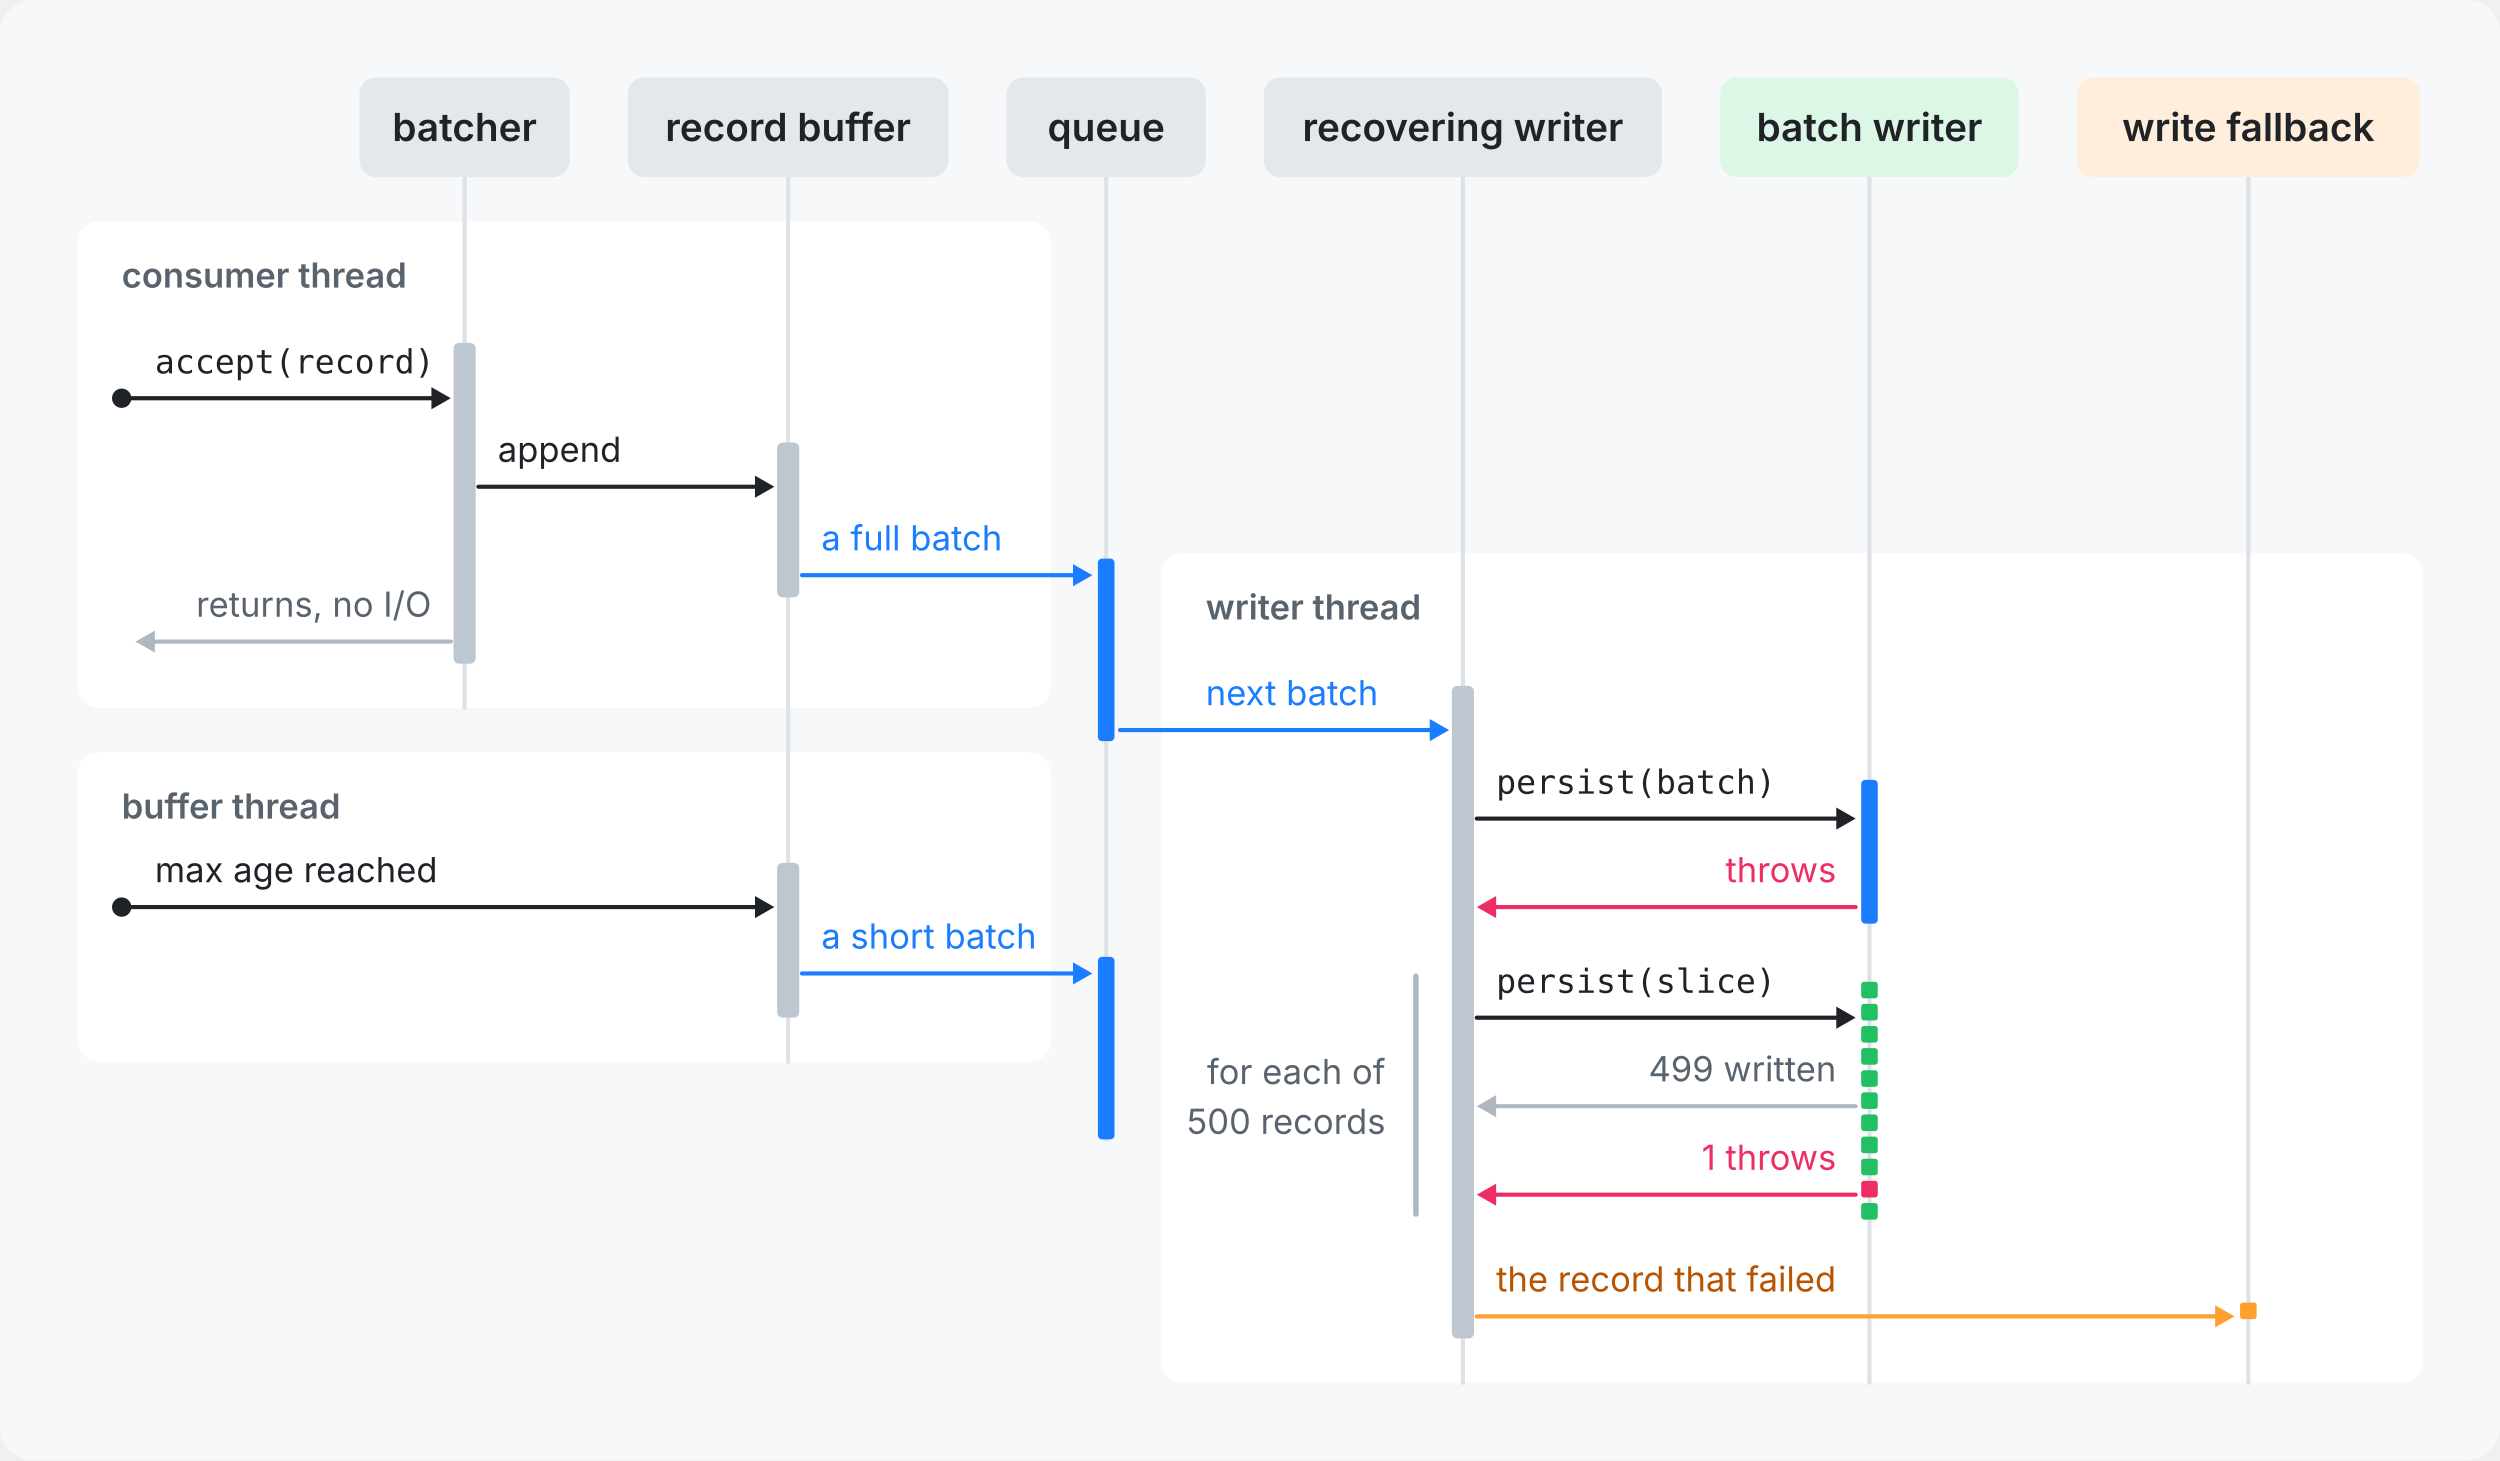
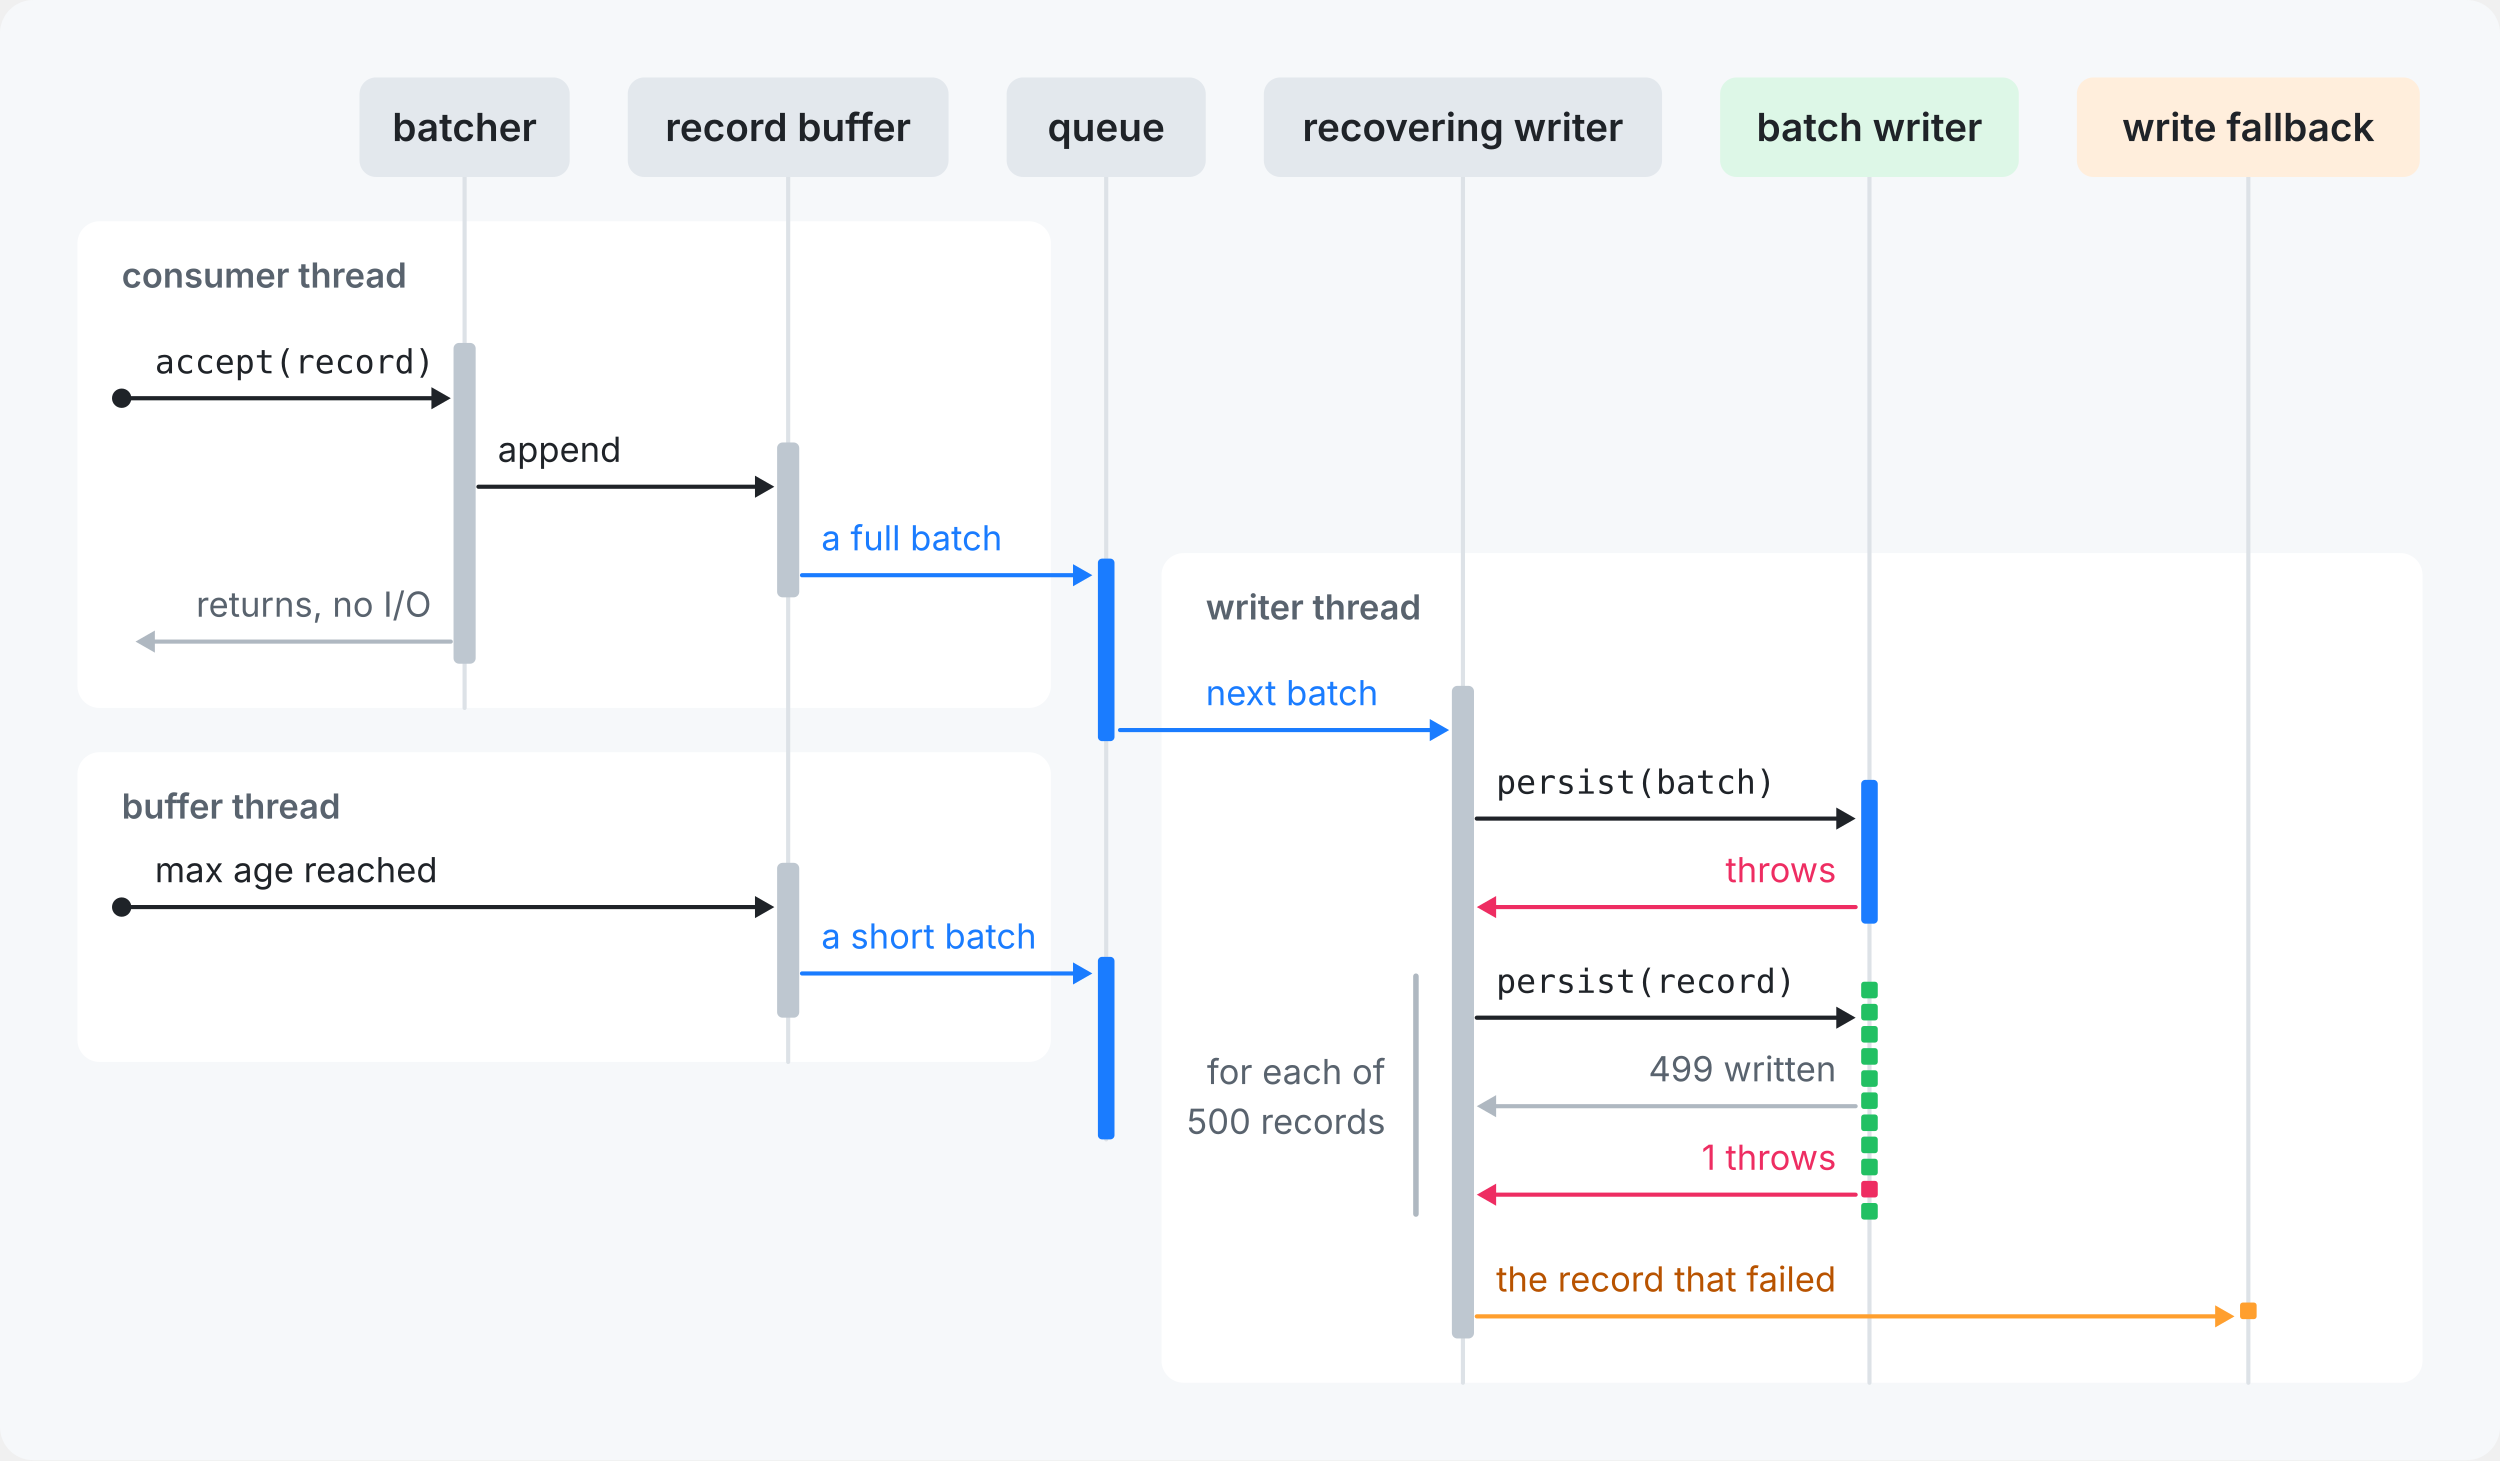
<svg xmlns="http://www.w3.org/2000/svg" viewBox="0 0 904 528" width="904" height="528" role="img">
  <rect width="904" height="528" rx="12" fill="#F6F8FA" />
  <g transform="translate(12,12)">
    <rect x="16.0" y="68.0" width="352.0" height="176.0" rx="8" fill="#FFFFFF" />
    <text x="32.0" y="92.0" font-family="-apple-system, BlinkMacSystemFont, 'Segoe UI', Inter, Helvetica, Arial, sans-serif" font-size="12.5" font-weight="600" fill="#59636E" text-anchor="start">consumer thread</text>
    <rect x="16.0" y="260.0" width="352.0" height="112.0" rx="8" fill="#FFFFFF" />
    <text x="32.0" y="284.0" font-family="-apple-system, BlinkMacSystemFont, 'Segoe UI', Inter, Helvetica, Arial, sans-serif" font-size="12.5" font-weight="600" fill="#59636E" text-anchor="start">buffer thread</text>
    <rect x="408.0" y="188.0" width="456.0" height="300.0" rx="8" fill="#FFFFFF" />
    <text x="424.0" y="212.0" font-family="-apple-system, BlinkMacSystemFont, 'Segoe UI', Inter, Helvetica, Arial, sans-serif" font-size="12.5" font-weight="600" fill="#59636E" text-anchor="start">writer thread</text>
    <path d="M156,52 L156,244" stroke="#DDE2E7" stroke-width="1.5" fill="none" stroke-linecap="round" stroke-linejoin="round" />
    <path d="M273.0,52 L273.0,372" stroke="#DDE2E7" stroke-width="1.5" fill="none" stroke-linecap="round" stroke-linejoin="round" />
    <path d="M388.0,52 L388.0,400" stroke="#DDE2E7" stroke-width="1.5" fill="none" stroke-linecap="round" stroke-linejoin="round" />
    <path d="M517.0,52 L517.0,488" stroke="#DDE2E7" stroke-width="1.5" fill="none" stroke-linecap="round" stroke-linejoin="round" />
    <path d="M664.0,52 L664.0,488" stroke="#DDE2E7" stroke-width="1.5" fill="none" stroke-linecap="round" stroke-linejoin="round" />
    <path d="M801.0,52 L801.0,488" stroke="#DDE2E7" stroke-width="1.5" fill="none" stroke-linecap="round" stroke-linejoin="round" />
    <rect x="118.0" y="16.0" width="76.0" height="36.0" rx="6" fill="#E3E8ED" />
    <text x="156.0" y="39.0" font-family="-apple-system, BlinkMacSystemFont, 'Segoe UI', Inter, Helvetica, Arial, sans-serif" font-size="14" font-weight="600" fill="#1F2328" text-anchor="middle">batcher</text>
    <rect x="215.0" y="16.0" width="116.0" height="36.0" rx="6" fill="#E3E8ED" />
    <text x="273.0" y="39.0" font-family="-apple-system, BlinkMacSystemFont, 'Segoe UI', Inter, Helvetica, Arial, sans-serif" font-size="14" font-weight="600" fill="#1F2328" text-anchor="middle">record buffer</text>
    <rect x="352.0" y="16.0" width="72.0" height="36.0" rx="6" fill="#E3E8ED" />
    <text x="388.0" y="39.0" font-family="-apple-system, BlinkMacSystemFont, 'Segoe UI', Inter, Helvetica, Arial, sans-serif" font-size="14" font-weight="600" fill="#1F2328" text-anchor="middle">queue</text>
    <rect x="445.0" y="16.0" width="144.0" height="36.0" rx="6" fill="#E3E8ED" />
    <text x="517.0" y="39.0" font-family="-apple-system, BlinkMacSystemFont, 'Segoe UI', Inter, Helvetica, Arial, sans-serif" font-size="14" font-weight="600" fill="#1F2328" text-anchor="middle">recovering writer</text>
    <rect x="610.0" y="16.0" width="108.0" height="36.0" rx="6" fill="#DDF7E7" />
    <text x="664.0" y="39.0" font-family="-apple-system, BlinkMacSystemFont, 'Segoe UI', Inter, Helvetica, Arial, sans-serif" font-size="14" font-weight="600" fill="#1F2328" text-anchor="middle">batch writer</text>
    <rect x="739.0" y="16.0" width="124.0" height="36.0" rx="6" fill="#FFEEDC" />
    <text x="801.0" y="39.0" font-family="-apple-system, BlinkMacSystemFont, 'Segoe UI', Inter, Helvetica, Arial, sans-serif" font-size="14" font-weight="600" fill="#1F2328" text-anchor="middle">write fallback</text>
    <rect x="152.0" y="112.0" width="8.0" height="116.0" rx="2" fill="#BEC7D0" />
    <rect x="269.0" y="148.0" width="8.0" height="56.0" rx="2" fill="#BEC7D0" />
    <rect x="269.0" y="300.0" width="8.0" height="56.0" rx="2" fill="#BEC7D0" />
    <rect x="513.0" y="236.0" width="8.0" height="236.0" rx="2" fill="#BEC7D0" />
    <rect x="385.0" y="190.0" width="6.0" height="66.0" rx="1.5" fill="#1A7CFF" />
    <rect x="385.0" y="334.0" width="6.0" height="66.0" rx="1.5" fill="#1A7CFF" />
    <rect x="661.0" y="270.0" width="6.0" height="52.0" rx="1.5" fill="#1A7CFF" />
    <rect x="661.0" y="343.0" width="6.0" height="6.0" rx="1" fill="#22C063" />
    <rect x="661.0" y="351.0" width="6.0" height="6.0" rx="1" fill="#22C063" />
    <rect x="661.0" y="359.0" width="6.0" height="6.0" rx="1" fill="#22C063" />
    <rect x="661.0" y="367.0" width="6.0" height="6.0" rx="1" fill="#22C063" />
    <rect x="661.0" y="375.0" width="6.0" height="6.0" rx="1" fill="#22C063" />
    <rect x="661.0" y="383.0" width="6.0" height="6.0" rx="1" fill="#22C063" />
    <rect x="661.0" y="391.0" width="6.0" height="6.0" rx="1" fill="#22C063" />
    <rect x="661.0" y="399.0" width="6.0" height="6.0" rx="1" fill="#22C063" />
    <rect x="661.0" y="407.0" width="6.0" height="6.0" rx="1" fill="#22C063" />
    <rect x="661.0" y="415.0" width="6.0" height="6.0" rx="1" fill="#EE2D62" />
    <rect x="661.0" y="423.0" width="6.0" height="6.0" rx="1" fill="#22C063" />
    <rect x="798.0" y="459.0" width="6.0" height="6.0" rx="1" fill="#FF9F2E" />
    <circle cx="32" cy="132" r="3.5" fill="#1F2328" />
    <circle cx="32" cy="316" r="3.5" fill="#1F2328" />
    <path d="M32,132 L145,132" stroke="#1F2328" stroke-width="1.5" fill="none" stroke-linecap="round" stroke-linejoin="round" />
    <path d="M144,128 L151,132 L144,136 Z" fill="#1F2328" />
    <text x="44.0" y="123.0" font-family="ui-monospace, SFMono-Regular, 'SF Mono', Menlo, Consolas, monospace" font-size="12" font-weight="400" fill="#1F2328" text-anchor="start">accept(record)</text>
    <path d="M161,164 L262.0,164" stroke="#1F2328" stroke-width="1.5" fill="none" stroke-linecap="round" stroke-linejoin="round" />
    <path d="M261.0,160 L268.0,164 L261.0,168 Z" fill="#1F2328" />
    <text x="168.0" y="155.0" font-family="-apple-system, BlinkMacSystemFont, 'Segoe UI', Inter, Helvetica, Arial, sans-serif" font-size="12.5" font-weight="400" fill="#1F2328" text-anchor="start">append</text>
    <path d="M278.0,196 L377.0,196" stroke="#1A7CFF" stroke-width="1.5" fill="none" stroke-linecap="round" stroke-linejoin="round" />
    <path d="M376.0,192 L383.0,196 L376.0,200 Z" fill="#1A7CFF" />
    <text x="285.0" y="187.0" font-family="-apple-system, BlinkMacSystemFont, 'Segoe UI', Inter, Helvetica, Arial, sans-serif" font-size="12.5" font-weight="400" fill="#1A7CFF" text-anchor="start">a full batch</text>
    <path d="M151,220 L43,220" stroke="#AFB8C1" stroke-width="1.5" fill="none" stroke-linecap="round" stroke-linejoin="round" />
    <path d="M44,216 L37,220 L44,224 Z" fill="#AFB8C1" />
    <text x="144.0" y="211.0" font-family="-apple-system, BlinkMacSystemFont, 'Segoe UI', Inter, Helvetica, Arial, sans-serif" font-size="12.5" font-weight="400" fill="#59636E" text-anchor="end">returns, no I/O</text>
    <path d="M32,316 L262.0,316" stroke="#1F2328" stroke-width="1.5" fill="none" stroke-linecap="round" stroke-linejoin="round" />
    <path d="M261.0,312 L268.0,316 L261.0,320 Z" fill="#1F2328" />
    <text x="44.0" y="307.0" font-family="-apple-system, BlinkMacSystemFont, 'Segoe UI', Inter, Helvetica, Arial, sans-serif" font-size="12.5" font-weight="400" fill="#1F2328" text-anchor="start">max age reached</text>
    <path d="M278.0,340 L377.0,340" stroke="#1A7CFF" stroke-width="1.5" fill="none" stroke-linecap="round" stroke-linejoin="round" />
    <path d="M376.0,336 L383.0,340 L376.0,344 Z" fill="#1A7CFF" />
    <text x="285.0" y="331.0" font-family="-apple-system, BlinkMacSystemFont, 'Segoe UI', Inter, Helvetica, Arial, sans-serif" font-size="12.5" font-weight="400" fill="#1A7CFF" text-anchor="start">a short batch</text>
    <path d="M393.0,252 L506.0,252" stroke="#1A7CFF" stroke-width="1.5" fill="none" stroke-linecap="round" stroke-linejoin="round" />
    <path d="M505.0,248 L512.0,252 L505.0,256 Z" fill="#1A7CFF" />
    <text x="424.0" y="243.0" font-family="-apple-system, BlinkMacSystemFont, 'Segoe UI', Inter, Helvetica, Arial, sans-serif" font-size="12.5" font-weight="400" fill="#1A7CFF" text-anchor="start">next batch</text>
    <path d="M522.0,284 L653.0,284" stroke="#1F2328" stroke-width="1.5" fill="none" stroke-linecap="round" stroke-linejoin="round" />
    <path d="M652.0,280 L659.0,284 L652.0,288 Z" fill="#1F2328" />
    <text x="529.0" y="275.0" font-family="ui-monospace, SFMono-Regular, 'SF Mono', Menlo, Consolas, monospace" font-size="12" font-weight="400" fill="#1F2328" text-anchor="start">persist(batch)</text>
    <path d="M659.0,316 L528.0,316" stroke="#EE2D62" stroke-width="1.5" fill="none" stroke-linecap="round" stroke-linejoin="round" />
    <path d="M529.0,312 L522.0,316 L529.0,320 Z" fill="#EE2D62" />
    <text x="652.0" y="307.0" font-family="-apple-system, BlinkMacSystemFont, 'Segoe UI', Inter, Helvetica, Arial, sans-serif" font-size="12.5" font-weight="400" fill="#EE2D62" text-anchor="end">throws</text>
    <rect x="499.0" y="340.0" width="2.0" height="88.0" rx="1" fill="#AFB8C1" />
    <text x="489.0" y="380.0" font-family="-apple-system, BlinkMacSystemFont, 'Segoe UI', Inter, Helvetica, Arial, sans-serif" font-size="12.5" font-weight="400" fill="#59636E" text-anchor="end">for each of</text>
    <text x="489.0" y="398.0" font-family="-apple-system, BlinkMacSystemFont, 'Segoe UI', Inter, Helvetica, Arial, sans-serif" font-size="12.5" font-weight="400" fill="#59636E" text-anchor="end">500 records</text>
    <path d="M522.0,356 L653.0,356" stroke="#1F2328" stroke-width="1.5" fill="none" stroke-linecap="round" stroke-linejoin="round" />
    <path d="M652.0,352 L659.0,356 L652.0,360 Z" fill="#1F2328" />
-     <text x="529.0" y="347.0" font-family="ui-monospace, SFMono-Regular, 'SF Mono', Menlo, Consolas, monospace" font-size="12" font-weight="400" fill="#1F2328" text-anchor="start">persist(slice)</text>
+     <text x="529.0" y="347.0" font-family="ui-monospace, SFMono-Regular, 'SF Mono', Menlo, Consolas, monospace" font-size="12" font-weight="400" fill="#1F2328" text-anchor="start">persist(record)</text>
    <path d="M659.0,388 L528.0,388" stroke="#AFB8C1" stroke-width="1.5" fill="none" stroke-linecap="round" stroke-linejoin="round" />
    <path d="M529.0,384 L522.0,388 L529.0,392 Z" fill="#AFB8C1" />
    <text x="652.0" y="379.0" font-family="-apple-system, BlinkMacSystemFont, 'Segoe UI', Inter, Helvetica, Arial, sans-serif" font-size="12.5" font-weight="400" fill="#59636E" text-anchor="end">499 written</text>
    <path d="M659.0,420 L528.0,420" stroke="#EE2D62" stroke-width="1.5" fill="none" stroke-linecap="round" stroke-linejoin="round" />
    <path d="M529.0,416 L522.0,420 L529.0,424 Z" fill="#EE2D62" />
    <text x="652.0" y="411.0" font-family="-apple-system, BlinkMacSystemFont, 'Segoe UI', Inter, Helvetica, Arial, sans-serif" font-size="12.5" font-weight="400" fill="#EE2D62" text-anchor="end">1 throws</text>
    <path d="M522.0,464 L790.0,464" stroke="#FF9F2E" stroke-width="1.5" fill="none" stroke-linecap="round" stroke-linejoin="round" />
    <path d="M789.0,460 L796.0,464 L789.0,468 Z" fill="#FF9F2E" />
    <text x="529.0" y="455.0" font-family="-apple-system, BlinkMacSystemFont, 'Segoe UI', Inter, Helvetica, Arial, sans-serif" font-size="12.5" font-weight="400" fill="#B85300" text-anchor="start">the record that failed</text>
  </g>
</svg>
